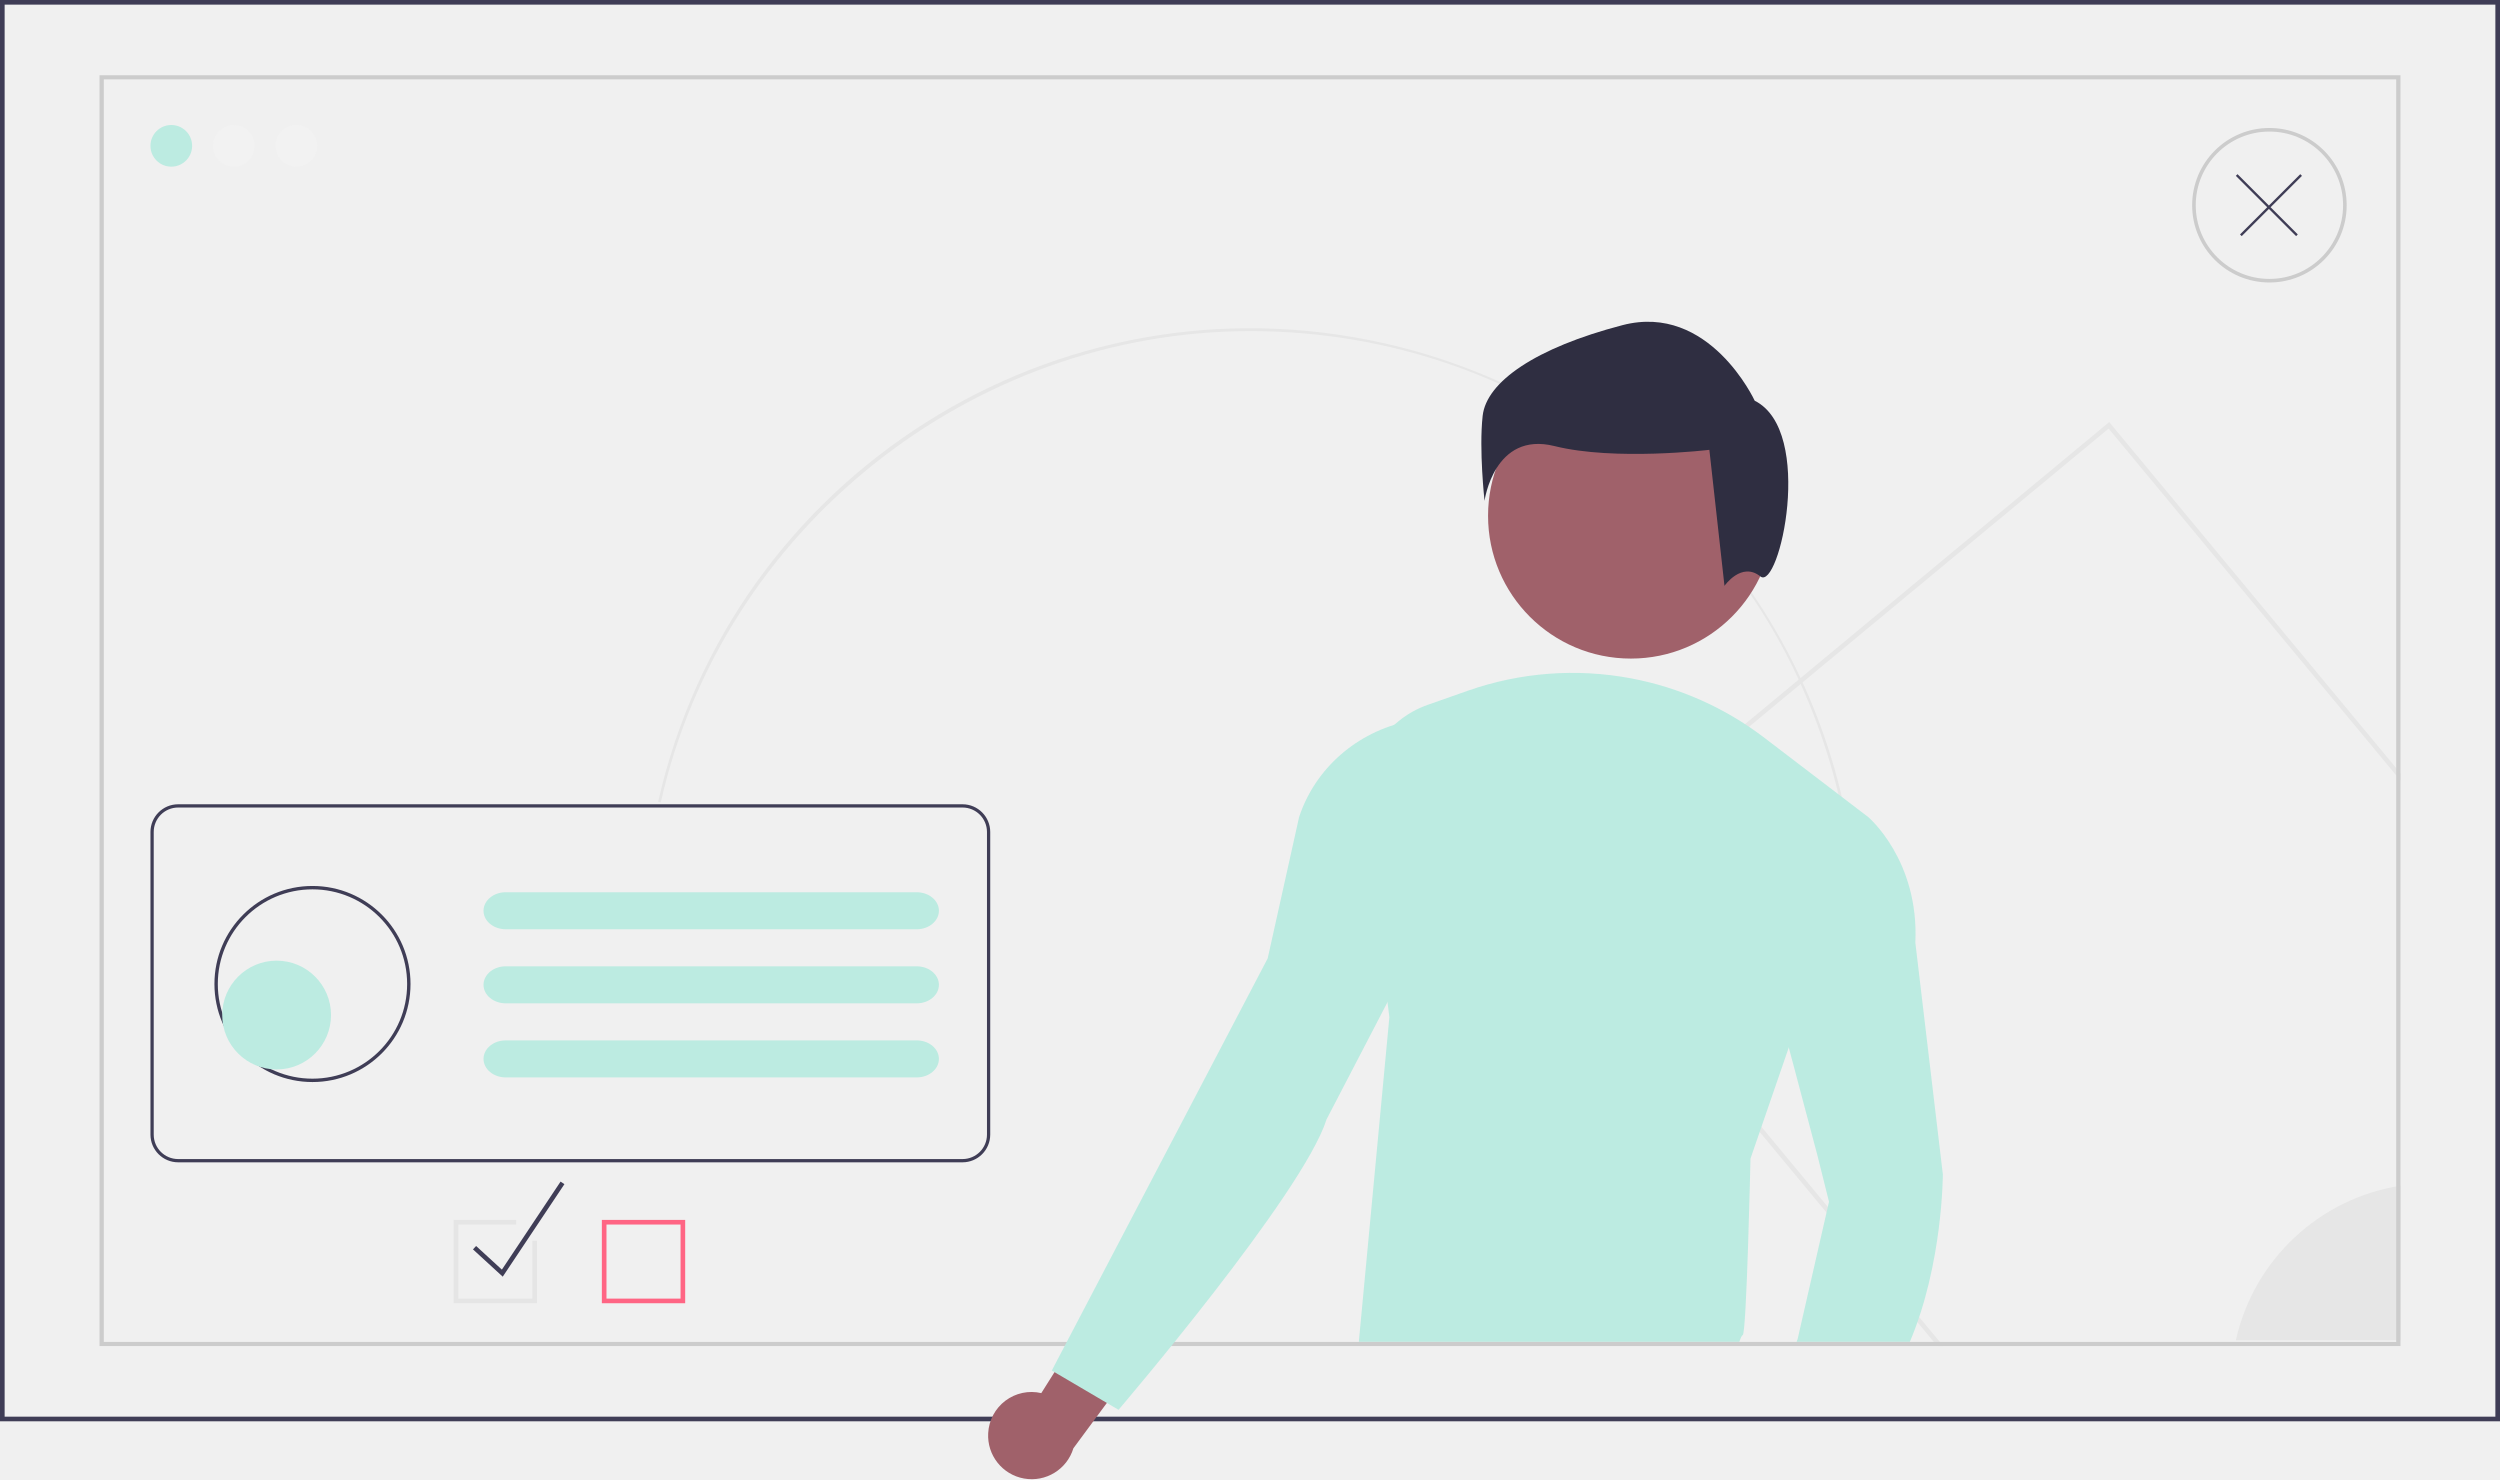
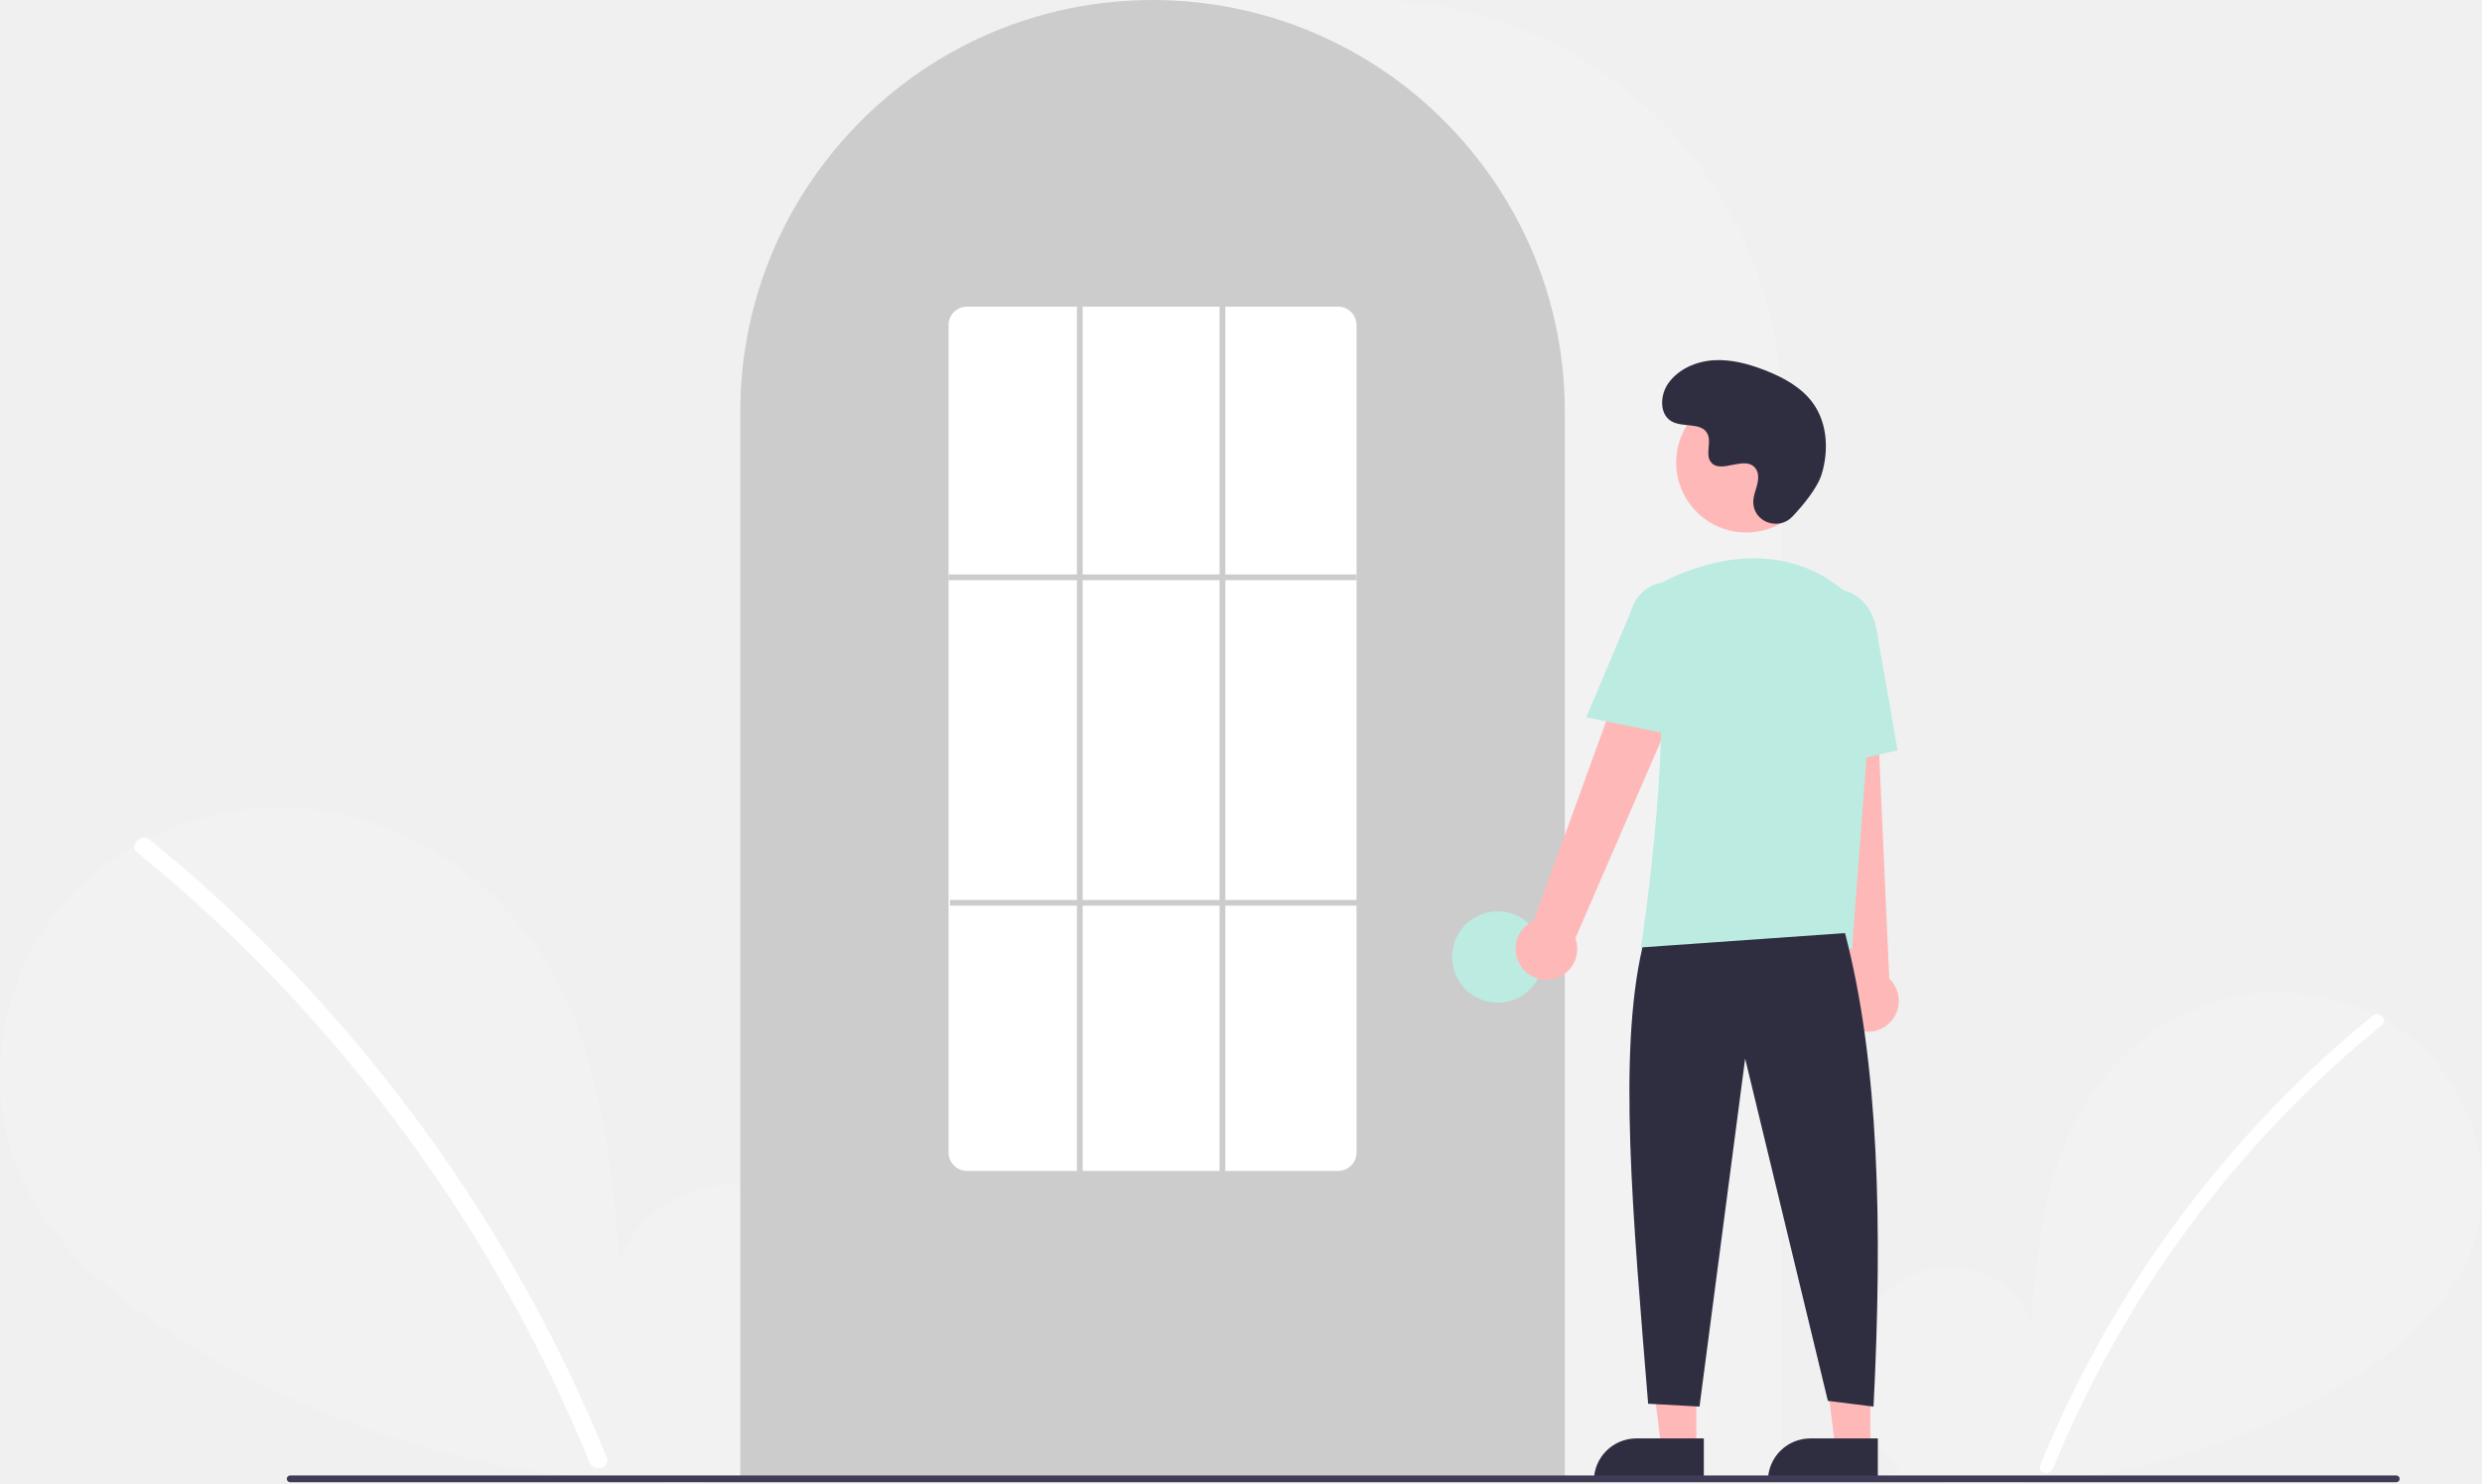
- <svg xmlns="http://www.w3.org/2000/svg" id="b786c040-be29-4860-bc6a-b276c1c1f374" data-name="Layer 1" width="1080" height="639.014" viewBox="0 0 1080 639.014">
-   <path id="a513f258-927a-4de2-b47c-f6d8484aa7b1" data-name="Path 103" d="M345.467,477.129l-1.153-.26c31.958-141.342,172.446-230.015,313.788-198.057A262.383,262.383,0,0,1,856,476.169l-1.152.262c-27.208-119.463-131.908-202.9-254.612-202.9C479.14,273.536,371.994,359.159,345.467,477.129Z" transform="translate(-60 -130.493)" fill="#e6e6e6" />
-   <path id="b48e35fb-0fa9-4a6e-a77a-d5ee8c8a325a" data-name="Path 104" d="M1140,744.493H60v-614H1140Zm-1078-2H1138v-610H62Z" transform="translate(-60 -130.493)" fill="#3f3d56" />
-   <circle id="f75cebf4-07f7-4414-ab86-40e5ab2d2599" data-name="Ellipse 12" cx="74" cy="63" r="9" fill="#bcebe1" />
-   <circle id="b3bbee1c-ff7e-4047-80a7-543833fb4a02" data-name="Ellipse 13" cx="101" cy="63" r="9" fill="#f2f2f2" />
-   <circle id="b056dc2b-10c3-4366-8b68-ab2b41800264" data-name="Ellipse 14" cx="128" cy="63" r="9" fill="#f2f2f2" />
-   <path id="b7f9e633-caf8-48cc-9bf3-ee1e6a98fd8b" data-name="Path 107" d="M1097,642.708v66.785h-71.119A86.746,86.746,0,0,1,1097,642.708Z" transform="translate(-60 -130.493)" fill="#e6e6e6" />
-   <path id="afff29c9-505b-4418-a373-01de3d3be863" data-name="Path 108" d="M971.82,313.593l-.64-.77L731.79,511.353l-.77.64,165.87,200h2.6L733.84,512.253l237.08-196.61L1097,467.673v-3.14Z" transform="translate(-60 -130.493)" fill="#e6e6e6" />
-   <circle id="f8cef931-c3bb-4037-9a50-1e0fdc7c5e4a" data-name="Ellipse 15" cx="704.534" cy="222.815" r="61.692" fill="#a0616a" />
-   <path id="a345d496-be51-4ced-87e4-88917a587ade" data-name="Path 111" d="M867.086,483.471l-34.33,99.535v.009l-16.545,47.991s-1.689,76.305-3.386,76.305c-.352,0-.853,1.099-1.416,2.832H647.012L660.206,569.952l-.809-6.532-10.32-83.731a41.962,41.962,0,0,1,27.729-44.72l17.245-6.063a136.524,136.524,0,0,1,70.51-5.376l0,0A136.524,136.524,0,0,1,822.171,449.184Z" transform="translate(-60 -130.493)" fill="#bcebe1" />
-   <path id="a678a244-be81-46d4-9955-cfd6d99b50a8" data-name="Path 113" d="M818.033,303.605S798.446,261.167,760.9,270.96s-58.761,24.484-60.393,39.174.816,36.726.816,36.726,4.081-30.2,30.2-23.668,66.922,1.632,66.922,1.632l6.529,58.761s7.345-10.61,15.506-4.081S844.149,316.663,818.033,303.605Z" transform="translate(-60 -130.493)" fill="#2f2e41" />
-   <path id="b1de1415-f5bf-440f-a8b8-fa9f905c1360" data-name="Path 114" d="M899.306,637.786s0,38.746-14.241,72.355H836.133l.431-1.135L850.128,649.652l-5.084-20.345-12.288-46.293v-.009a135.33,135.33,0,0,1,1.086-73.281l.556-1.871a34.102,34.102,0,0,1,32.688-24.383h0s22.043,18.656,20.345,54.262Z" transform="translate(-60 -130.493)" fill="#bcebe1" />
-   <path id="f1868812-8ac7-4b0c-a438-ab55a4a15b12" data-name="Path 121" d="M1040.387,252.532a33.376,33.376,0,1,1,33.376-33.376v0A33.376,33.376,0,0,1,1040.387,252.532Zm0-65.2a31.824,31.824,0,1,0,31.824,31.824h0A31.824,31.824,0,0,0,1040.387,187.332Z" transform="translate(-60 -130.493)" fill="#ccc" />
-   <path id="b1b186d5-33ae-41a2-a01c-c43193f01a60" data-name="Path 123" d="M1097,711.993H103v-549h994Zm-992.159-1.788h990.318V164.781H104.841Z" transform="translate(-60 -130.493)" fill="#ccc" />
-   <path id="b98eb8ea-1fd7-4cba-9afb-7866ed7d6078" data-name="Path 122" d="M1054.448,206.463l-.729-.729-13.554,13.555-13.555-13.555-.729.729,13.554,13.554-11.75,11.75.729.729,11.75-11.75,11.75,11.75.729-.729-11.75-11.75Z" transform="translate(-60 -130.493)" fill="#3f3d56" />
-   <path id="a9b170f1-abe6-494b-85b0-d8713abcdd5c" data-name="Path 146" d="M475.826,477.939H136.952A11.969,11.969,0,0,0,125,489.891V620.659a11.969,11.969,0,0,0,11.952,11.957H475.826a11.969,11.969,0,0,0,11.952-11.952V489.891A11.969,11.969,0,0,0,475.826,477.939Zm10.546,142.721a10.559,10.559,0,0,1-10.546,10.546H136.952a10.559,10.559,0,0,1-10.546-10.546V489.891a10.559,10.559,0,0,1,10.546-10.546H475.826a10.559,10.559,0,0,1,10.546,10.546Z" transform="translate(-60 -130.493)" fill="#3f3d56" />
-   <path id="b6b39a3c-92e5-4d4e-830c-c9cb70ad8092" data-name="Path 141" d="M456.003,515.938H278.481c-5.156,0-9.39,3.4-9.591,7.686a2.142,2.142,0,0,0-.015.314c.007,4.416,4.3,7.994,9.606,8H456.003c5.305,0,9.606-3.582,9.606-8S461.309,515.938,456.003,515.938Z" transform="translate(-60 -130.493)" fill="#bcebe1" />
-   <path id="ae94418e-82bb-46b2-bcad-c3c282755a35" data-name="Path 141-2" d="M456.003,547.939H278.481c-5.156,0-9.39,3.4-9.591,7.686a2.142,2.142,0,0,0-.015.314c.007,4.416,4.3,7.994,9.606,8H456.003c5.305,0,9.606-3.582,9.606-8S461.308,547.939,456.003,547.939Z" transform="translate(-60 -130.493)" fill="#bcebe1" />
-   <path id="e8feddc1-03fc-4048-aa80-45fc0ee9652e" data-name="Path 141-3" d="M456.003,579.939H278.481c-5.156,0-9.39,3.4-9.591,7.686a2.142,2.142,0,0,0-.015.314c.007,4.416,4.3,7.994,9.606,8H456.003c5.305,0,9.606-3.582,9.606-8S461.309,579.939,456.003,579.939Z" transform="translate(-60 -130.493)" fill="#bcebe1" />
-   <path id="bcd0b27f-9e6f-4dd4-9c6b-301806d9c28e" data-name="Path 140" d="M194.988,597.938a42.353,42.353,0,1,1,42.353-42.353,42.353,42.353,0,0,1-42.353,42.353Zm0-83.245a40.892,40.892,0,1,0,40.892,40.892v0A40.892,40.892,0,0,0,194.988,514.693Z" transform="translate(-60 -130.493)" fill="#3f3d56" />
-   <path id="a4b95a53-3e76-43d9-9905-f39259c2aa97" data-name="Path 118" d="M356,693.493H320v-36h36Zm-34-2h32v-32H322Z" transform="translate(-60 -130.493)" fill="#ff6584" />
-   <path id="b5224a29-3e2c-47b8-aafd-f30a3a8a6089" data-name="Path 119" d="M277.185,682.018,264.324,670.23l1.352-1.474,11.139,10.212,25.353-38.03,1.664,1.11Z" transform="translate(-60 -130.493)" fill="#3f3d56" />
-   <path id="b1af4244-ebcd-4e3e-9659-fd120ece41f1" data-name="Path 120" d="M290,666.493v25H258v-32h25v-2H256v36h36v-27Z" transform="translate(-60 -130.493)" fill="#e5e5e5" />
-   <circle id="aed972d3-7bba-44b7-a5d2-fd1675eb4fbc" data-name="Ellipse 18" cx="119.5" cy="438.5" r="23.5" fill="#bcebe1" />
-   <path d="M486.901,749.583a18.724,18.724,0,0,1,22.938-17.267l35.48-56.29,14.269,31.495-35.88,48.625a18.825,18.825,0,0,1-36.808-6.564Z" transform="translate(-60 -130.493)" fill="#a0616a" />
-   <path id="b4b1ee8f-44c7-4e6a-b1f2-73ec029b7adc" data-name="Path 115" d="M672.177,441.361l-1.958.346c-21.997,3.885-40.648,18.905-48.351,39.873q-.346.943-.665,1.897l-13.566,61.044L514.372,722.574l28.831,16.956s79.7-93.266,89.874-125.485l40.967-78.785a25.532,25.532,0,0,0,2.861-12.761l-3.071-79.8A1.413,1.413,0,0,0,672.177,441.361Z" transform="translate(-60 -130.493)" fill="#bcebe1" />
+ <svg xmlns="http://www.w3.org/2000/svg" id="b368e7d6-7c4a-408c-9a35-0514749a7e1a" data-name="Layer 1" width="870" height="520.139" viewBox="0 0 870 520.139">
+   <path d="M831.092,704.187c-11.138-9.412-17.904-24.28-16.13-38.754s12.764-27.78,27.018-30.854,30.504,5.435,34.834,19.359c2.383-26.846,5.129-54.818,19.402-77.68,12.924-20.701,35.309-35.514,59.569-38.164s49.803,7.359,64.933,26.507,18.835,46.985,8.238,68.969c-7.806,16.195-22.188,28.247-37.257,38.052a240.452,240.452,0,0,1-164.454,35.977Z" transform="translate(-165 -189.9307)" fill="#f2f2f2" />
+   <path d="M996.728,546.01a393.414,393.414,0,0,0-54.826,54.442,394.561,394.561,0,0,0-61.752,103.194c-1.112,2.725,3.313,3.911,4.412,1.216A392.342,392.342,0,0,1,999.963,549.245c2.284-1.86-.97-5.08-3.236-3.236Z" transform="translate(-165 -189.9307)" fill="#fff" />
+   <path d="M445.067,701.63c15.299-12.927,24.591-33.348,22.154-53.228s-17.531-38.156-37.11-42.377-41.897,7.464-47.844,26.59c-3.273-36.873-7.044-75.292-26.648-106.693-17.751-28.433-48.497-48.778-81.818-52.418s-68.404,10.107-89.185,36.407-25.869,64.535-11.315,94.729c10.722,22.243,30.475,38.797,51.172,52.264,66.03,42.965,147.939,60.884,225.877,49.415" transform="translate(-165 -189.9307)" fill="#f2f2f2" />
+   <path d="M217.567,484.373a540.355,540.355,0,0,1,75.304,74.777A548.076,548.076,0,0,1,352.257,647.04a545.835,545.835,0,0,1,25.43,53.846c1.527,3.743-4.55,5.372-6.06,1.671a536.36,536.36,0,0,0-49.009-92.727A539.734,539.734,0,0,0,256.889,528.632a538.441,538.441,0,0,0-43.766-39.815c-3.138-2.555,1.332-6.978,4.444-4.444Z" transform="translate(-165 -189.9307)" fill="#fff" />
+   <path d="M789.5,708.931h-365v-374.5c0-79.678,64.822-144.5,144.5-144.5h76c79.677,0,144.5,64.822,144.5,144.5Z" transform="translate(-165 -189.9307)" fill="#f2f2f2" />
+   <path d="M713.5,708.931h-289v-374.5a143.382,143.382,0,0,1,27.596-84.944c.664-.905,1.326-1.798,2.009-2.681a144.466,144.466,0,0,1,30.754-29.851c.66-.48,1.322-.952,1.994-1.423a144.16,144.16,0,0,1,31.472-16.459c.661-.25,1.334-.501,2.007-.742a144.02,144.02,0,0,1,31.108-7.336c.658-.09,1.333-.16,2.008-.23a146.288,146.288,0,0,1,31.105,0c.673.07,1.349.141,2.014.231a143.995,143.995,0,0,1,31.1,7.335c.673.241,1.346.492,2.009.743a143.799,143.799,0,0,1,31.106,16.216c.672.461,1.344.933,2.006,1.405a145.987,145.987,0,0,1,18.384,15.564,144.305,144.305,0,0,1,12.724,14.551c.681.88,1.343,1.773,2.005,2.677A143.382,143.382,0,0,1,713.5,334.431Z" transform="translate(-165 -189.9307)" fill="#ccc" />
+   <circle cx="525" cy="335.5" r="16" fill="#bcebe1" />
+   <polygon points="594.599 507.783 582.339 507.783 576.506 460.495 594.601 460.496 594.599 507.783" fill="#ffb8b8" />
+   <path d="M573.582,504.28h23.644a0,0,0,0,1,0,0v14.887a0,0,0,0,1,0,0H558.695a0,0,0,0,1,0,0v0a14.887,14.887,0,0,1,14.887-14.887Z" fill="#2f2e41" />
+   <polygon points="655.599 507.783 643.339 507.783 637.506 460.495 655.601 460.496 655.599 507.783" fill="#ffb8b8" />
+   <path d="M634.582,504.28h23.644a0,0,0,0,1,0,0v14.887a0,0,0,0,1,0,0H619.695a0,0,0,0,1,0,0v0a14.887,14.887,0,0,1,14.887-14.887Z" fill="#2f2e41" />
+   <path d="M698.098,528.6a10.743,10.743,0,0,1,4.511-15.843l41.676-114.867L764.791,409.082,717.206,518.853a10.801,10.801,0,0,1-19.109,9.748Z" transform="translate(-165 -189.9307)" fill="#ffb8b8" />
+   <path d="M814.336,550.184a10.743,10.743,0,0,1-2.893-16.217L798.533,412.458l23.338,1.066L827.236,533.045a10.801,10.801,0,0,1-12.9,17.139Z" transform="translate(-165 -189.9307)" fill="#ffb8b8" />
+   <circle cx="612.106" cy="162.123" r="24.561" fill="#ffb8b8" />
+   <path d="M814.18,522.549H740.133l.089-.576c.133-.861,13.197-86.439,3.562-114.436a11.813,11.813,0,0,1,6.069-14.584h0c13.772-6.485,40.208-14.471,62.52,4.909a28.234,28.234,0,0,1,9.459,23.396Z" transform="translate(-165 -189.9307)" fill="#bcebe1" />
+   <path d="M754.354,448.181,721.018,441.418l15.626-37.03a13.997,13.997,0,0,1,27.106,6.998Z" transform="translate(-165 -189.9307)" fill="#bcebe1" />
+   <path d="M797.05,460.739l-2.004-45.941c-1.52-8.636,3.424-16.8,11.027-18.135,7.605-1.33,15.032,4.66,16.558,13.36l7.533,42.928Z" transform="translate(-165 -189.9307)" fill="#bcebe1" />
+   <path d="M811.716,517.049c11.915,45.377,13.214,103.069,10,166l-16-2-29-120-16,122-18-1c-5.377-66.03-10.613-122.715-2-160Z" transform="translate(-165 -189.9307)" fill="#2f2e41" />
+   <path d="M793.289,371.035c-4.582,4.881-13.091,2.261-13.688-4.407a8.055,8.055,0,0,1,.01-1.556c.308-2.954,2.015-5.635,1.606-8.754a4.59,4.59,0,0,0-.84-2.149c-3.651-4.889-12.222,2.187-15.668-2.239-2.113-2.714.371-6.987-1.251-10.021-2.14-4.004-8.479-2.029-12.454-4.221-4.423-2.439-4.158-9.225-1.247-13.353,3.551-5.034,9.776-7.72,15.923-8.107s12.253,1.275,17.992,3.511c6.521,2.541,12.988,6.054,17.001,11.788,4.88,6.973,5.35,16.348,2.909,24.502C802.098,360.99,797.031,367.049,793.289,371.035Z" transform="translate(-165 -189.9307)" fill="#2f2e41" />
+   <path d="M1004.982,709.574h-738.294a1.191,1.191,0,0,1,0-2.381h738.294a1.191,1.191,0,0,1,0,2.381Z" transform="translate(-165 -189.9307)" fill="#3f3d56" />
+   <path d="M634,600.431H504a6.465,6.465,0,0,1-6.5-6.415V303.846a6.465,6.465,0,0,1,6.5-6.415H634a6.465,6.465,0,0,1,6.5,6.415V594.015A6.465,6.465,0,0,1,634,600.431Z" transform="translate(-165 -189.9307)" fill="#fff" />
+   <rect x="332.5" y="201.39" width="143" height="2" fill="#ccc" />
+   <rect x="333" y="315.5" width="143" height="2" fill="#ccc" />
+   <rect x="377.5" y="107.5" width="2" height="304" fill="#ccc" />
+   <rect x="427.5" y="107.5" width="2" height="304" fill="#ccc" />
</svg>
